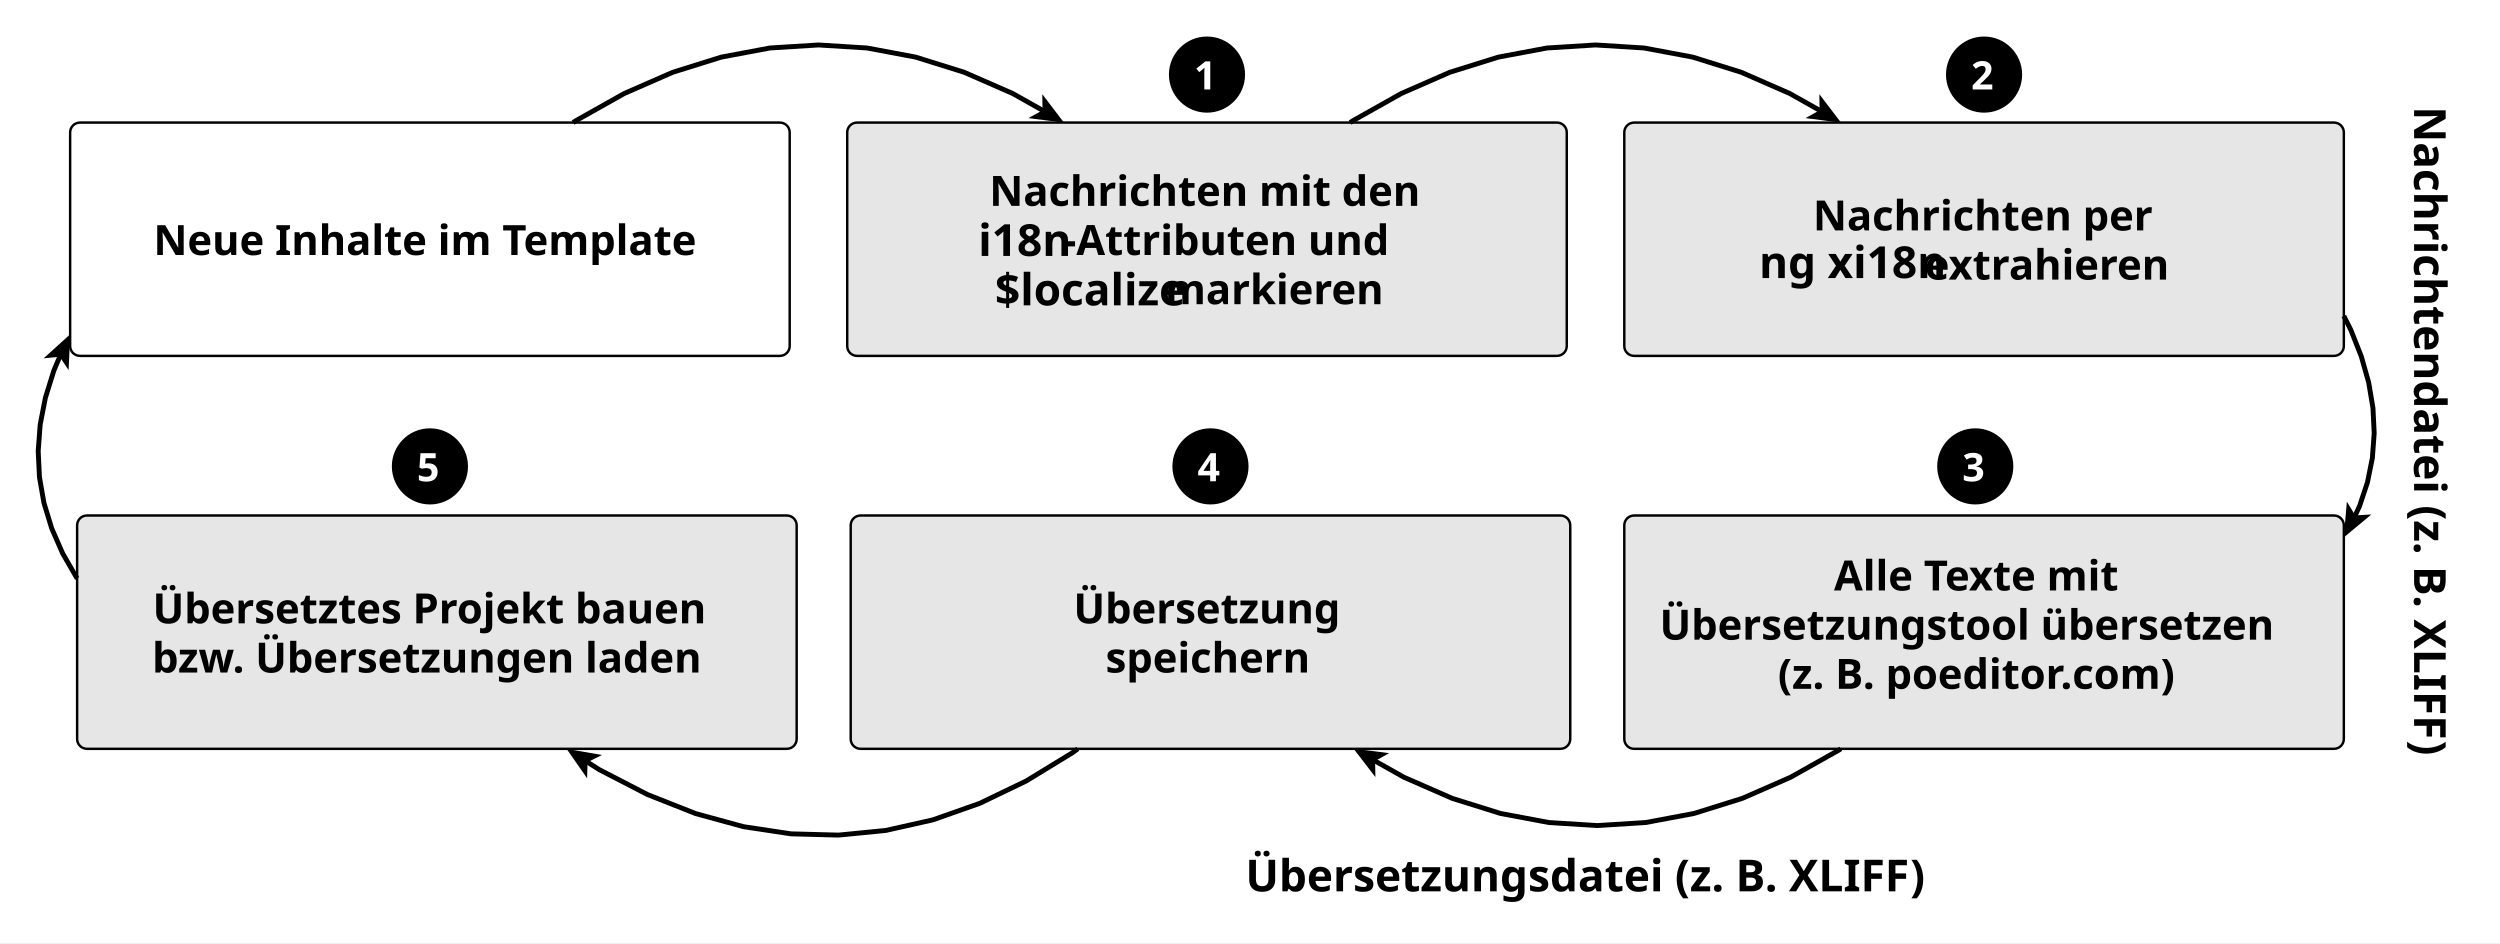
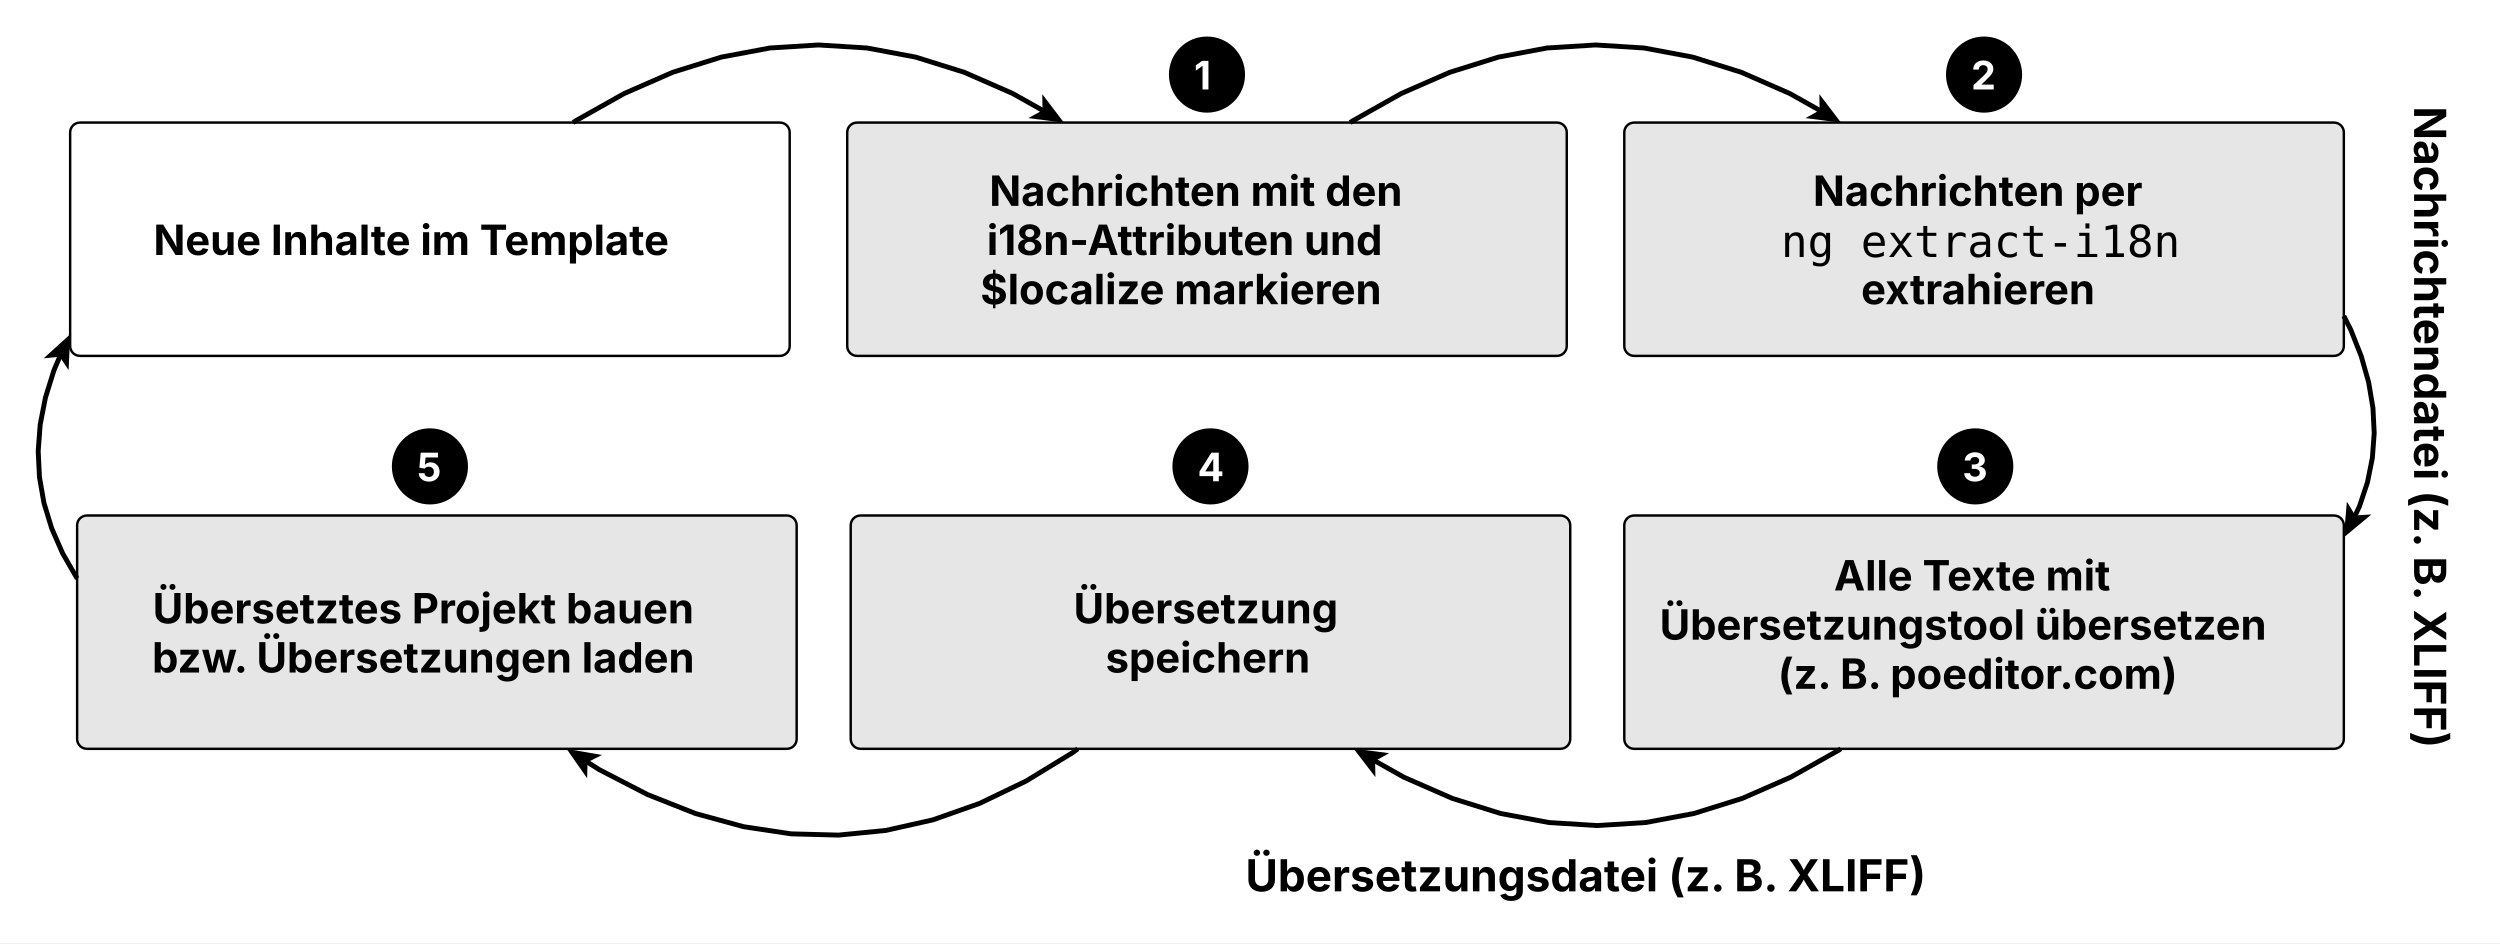
- <svg xmlns="http://www.w3.org/2000/svg" fill-opacity="1" color-rendering="auto" color-interpolation="auto" text-rendering="auto" stroke="black" stroke-linecap="square" width="1018" stroke-miterlimit="10" shape-rendering="auto" stroke-opacity="1" fill="black" stroke-dasharray="none" font-weight="normal" stroke-width="1" height="384" font-family="'Dialog'" font-style="normal" stroke-linejoin="miter" font-size="12px" stroke-dashoffset="0" image-rendering="auto">
+ <svg xmlns="http://www.w3.org/2000/svg" fill-opacity="1" color-rendering="auto" color-interpolation="auto" text-rendering="auto" stroke="black" stroke-linecap="square" width="1018" stroke-miterlimit="10" shape-rendering="auto" stroke-opacity="1" fill="black" stroke-dasharray="none" font-weight="normal" stroke-width="1" height="384" font-family="system-ui, -apple-system, sans-serif" font-style="normal" stroke-linejoin="miter" font-size="12px" stroke-dashoffset="0" image-rendering="auto">
  <defs id="genericDefs" />
  <g>
    <defs id="defs1">
      <clipPath clipPathUnits="userSpaceOnUse" id="clipPath1">
        <path d="M0 0 L1018 0 L1018 384 L0 384 L0 0 Z" />
      </clipPath>
      <clipPath clipPathUnits="userSpaceOnUse" id="clipPath2">
        <path d="M-5 182 L1013 182 L1013 566 L-5 566 L-5 182 Z" />
      </clipPath>
      <clipPath clipPathUnits="userSpaceOnUse" id="clipPath3">
        <path d="M-41.294 1002.423 L-41.294 -15.577 L342.706 -15.577 L342.706 1002.423 L-41.294 1002.423 Z" />
      </clipPath>
    </defs>
    <g fill="white" text-rendering="geometricPrecision" shape-rendering="geometricPrecision" transform="translate(5,-182)" stroke="white">
      <rect x="-5" width="1018" height="384" y="182" clip-path="url(#clipPath2)" stroke="none" />
    </g>
    <g text-rendering="geometricPrecision" shape-rendering="geometricPrecision" transform="matrix(1,0,0,1,5,-182)">
      <circle r="15" clip-path="url(#clipPath2)" cx="486.486" cy="212.376" stroke="none" />
    </g>
-     <g stroke-linecap="butt" font-size="16px" transform="matrix(1,0,0,1,5,-182)" fill="white" text-rendering="geometricPrecision" font-family="sans-serif" shape-rendering="geometricPrecision" stroke="white" font-weight="bold" stroke-miterlimit="1.45">
+     <g stroke-linecap="butt" font-size="16px" transform="matrix(1,0,0,1,5,-182)" fill="white" text-rendering="geometricPrecision" font-family="system-ui, -apple-system, sans-serif" shape-rendering="geometricPrecision" stroke="white" font-weight="bold" stroke-miterlimit="1.45">
      <text x="481.209" xml:space="preserve" y="218.423" clip-path="url(#clipPath2)" stroke="none">1</text>
    </g>
    <g text-rendering="geometricPrecision" stroke-miterlimit="1.45" shape-rendering="geometricPrecision" transform="matrix(1,0,0,1,5,-182)" stroke-linecap="butt">
      <circle fill="none" r="15" clip-path="url(#clipPath2)" cx="486.486" cy="212.376" />
    </g>
    <g fill="rgb(230,230,230)" text-rendering="geometricPrecision" shape-rendering="geometricPrecision" transform="matrix(1,0,0,1,5,-182)" stroke="rgb(230,230,230)">
      <rect x="339.986" y="231.914" clip-path="url(#clipPath2)" width="293" rx="4" ry="4" height="95" stroke="none" />
    </g>
-     <g font-size="17px" stroke-linecap="butt" transform="matrix(1,0,0,1,5,-182)" text-rendering="geometricPrecision" font-family="sans-serif" shape-rendering="geometricPrecision" font-weight="bold" stroke-miterlimit="1.45">
+     <g font-size="17px" stroke-linecap="butt" transform="matrix(1,0,0,1,5,-182)" text-rendering="geometricPrecision" font-family="system-ui, -apple-system, sans-serif" shape-rendering="geometricPrecision" font-weight="bold" stroke-miterlimit="1.45">
      <text x="397.859" xml:space="preserve" y="265.817" clip-path="url(#clipPath2)" stroke="none">Nachrichten mit den</text>
-       <text x="396.851" xml:space="preserve" y="285.838" clip-path="url(#clipPath2)" stroke="none">       -Attributen und</text>
-       <text x="394.207" xml:space="preserve" y="305.86" clip-path="url(#clipPath2)" stroke="none">                 markieren</text>
+       <text x="396.851" xml:space="preserve" y="285.838" clip-path="url(#clipPath2)" stroke="none">i18n-Attributen und</text>
+       <text x="394.207" xml:space="preserve" y="305.86" clip-path="url(#clipPath2)" stroke="none">$localize markieren</text>
      <rect x="339.986" y="231.914" clip-path="url(#clipPath2)" fill="none" width="293" rx="4" ry="4" height="95" />
    </g>
    <g text-rendering="geometricPrecision" shape-rendering="geometricPrecision" transform="matrix(1,0,0,1,5,-182)">
      <circle r="15" clip-path="url(#clipPath2)" cx="802.91" cy="212.376" stroke="none" />
    </g>
-     <g stroke-linecap="butt" font-size="16px" transform="matrix(1,0,0,1,5,-182)" fill="white" text-rendering="geometricPrecision" font-family="sans-serif" shape-rendering="geometricPrecision" stroke="white" font-weight="bold" stroke-miterlimit="1.45">
+     <g stroke-linecap="butt" font-size="16px" transform="matrix(1,0,0,1,5,-182)" fill="white" text-rendering="geometricPrecision" font-family="system-ui, -apple-system, sans-serif" shape-rendering="geometricPrecision" stroke="white" font-weight="bold" stroke-miterlimit="1.45">
      <text x="797.632" xml:space="preserve" y="218.423" clip-path="url(#clipPath2)" stroke="none">2</text>
    </g>
    <g text-rendering="geometricPrecision" stroke-miterlimit="1.45" shape-rendering="geometricPrecision" transform="matrix(1,0,0,1,5,-182)" stroke-linecap="butt">
      <circle fill="none" r="15" clip-path="url(#clipPath2)" cx="802.91" cy="212.376" />
    </g>
    <g fill="rgb(230,230,230)" text-rendering="geometricPrecision" shape-rendering="geometricPrecision" transform="matrix(1,0,0,1,5,-182)" stroke="rgb(230,230,230)">
      <rect x="656.41" y="231.914" clip-path="url(#clipPath2)" width="293" rx="4" ry="4" height="95" stroke="none" />
    </g>
-     <g font-size="17px" stroke-linecap="butt" transform="matrix(1,0,0,1,5,-182)" text-rendering="geometricPrecision" font-family="sans-serif" shape-rendering="geometricPrecision" font-weight="bold" stroke-miterlimit="1.45">
-       <text x="733.254" xml:space="preserve" y="275.828" clip-path="url(#clipPath2)" stroke="none">Nachrichten per</text>
-       <text x="708.024" xml:space="preserve" y="295.849" clip-path="url(#clipPath2)" stroke="none">                extrahieren</text>
+     <g font-size="17px" stroke-linecap="butt" transform="matrix(1,0,0,1,5,-182)" text-rendering="geometricPrecision" font-family="system-ui, -apple-system, sans-serif" shape-rendering="geometricPrecision" font-weight="bold" stroke-miterlimit="1.45">
+       <text x="733.254" xml:space="preserve" y="265.817" clip-path="url(#clipPath2)" stroke="none">Nachrichten per</text>
+       <text x="800.108" xml:space="preserve" y="285.838" clip-path="url(#clipPath2)" stroke="none"> </text>
+       <text x="752.848" xml:space="preserve" y="305.86" clip-path="url(#clipPath2)" stroke="none">extrahieren</text>
      <rect x="656.41" y="231.914" clip-path="url(#clipPath2)" fill="none" width="293" rx="4" ry="4" height="95" />
    </g>
    <g text-rendering="geometricPrecision" shape-rendering="geometricPrecision" transform="matrix(1,0,0,1,5,-182)">
      <circle r="15" clip-path="url(#clipPath2)" cx="799.326" cy="371.914" stroke="none" />
    </g>
-     <g stroke-linecap="butt" font-size="16px" transform="matrix(1,0,0,1,5,-182)" fill="white" text-rendering="geometricPrecision" font-family="sans-serif" shape-rendering="geometricPrecision" stroke="white" font-weight="bold" stroke-miterlimit="1.45">
+     <g stroke-linecap="butt" font-size="16px" transform="matrix(1,0,0,1,5,-182)" fill="white" text-rendering="geometricPrecision" font-family="system-ui, -apple-system, sans-serif" shape-rendering="geometricPrecision" stroke="white" font-weight="bold" stroke-miterlimit="1.45">
      <text x="794.048" xml:space="preserve" y="377.96" clip-path="url(#clipPath2)" stroke="none">3</text>
    </g>
    <g text-rendering="geometricPrecision" stroke-miterlimit="1.45" shape-rendering="geometricPrecision" transform="matrix(1,0,0,1,5,-182)" stroke-linecap="butt">
      <circle fill="none" r="15" clip-path="url(#clipPath2)" cx="799.326" cy="371.914" />
    </g>
    <g fill="rgb(230,230,230)" text-rendering="geometricPrecision" shape-rendering="geometricPrecision" transform="matrix(1,0,0,1,5,-182)" stroke="rgb(230,230,230)">
      <rect x="656.41" y="391.917" clip-path="url(#clipPath2)" width="293" rx="4" ry="4" height="95" stroke="none" />
    </g>
-     <g font-size="17px" stroke-linecap="butt" transform="matrix(1,0,0,1,5,-182)" text-rendering="geometricPrecision" font-family="sans-serif" shape-rendering="geometricPrecision" font-weight="bold" stroke-miterlimit="1.45">
+     <g font-size="17px" stroke-linecap="butt" transform="matrix(1,0,0,1,5,-182)" text-rendering="geometricPrecision" font-family="system-ui, -apple-system, sans-serif" shape-rendering="geometricPrecision" font-weight="bold" stroke-miterlimit="1.45">
      <text x="741.795" xml:space="preserve" y="422.443" clip-path="url(#clipPath2)" stroke="none">Alle Texte mit</text>
      <text x="670.799" xml:space="preserve" y="442.465" clip-path="url(#clipPath2)" stroke="none">Übersetzungstool übersetzen </text>
      <text x="718.96" xml:space="preserve" y="462.486" clip-path="url(#clipPath2)" stroke="none">(z. B. poeditor.com)</text>
      <rect x="656.41" y="391.917" clip-path="url(#clipPath2)" fill="none" width="293" rx="4" ry="4" height="95" />
    </g>
    <g text-rendering="geometricPrecision" shape-rendering="geometricPrecision" transform="matrix(1,0,0,1,5,-182)">
      <circle r="15" clip-path="url(#clipPath2)" cx="487.906" cy="371.914" stroke="none" />
    </g>
-     <g stroke-linecap="butt" font-size="16px" transform="matrix(1,0,0,1,5,-182)" fill="white" text-rendering="geometricPrecision" font-family="sans-serif" shape-rendering="geometricPrecision" stroke="white" font-weight="bold" stroke-miterlimit="1.45">
+     <g stroke-linecap="butt" font-size="16px" transform="matrix(1,0,0,1,5,-182)" fill="white" text-rendering="geometricPrecision" font-family="system-ui, -apple-system, sans-serif" shape-rendering="geometricPrecision" stroke="white" font-weight="bold" stroke-miterlimit="1.45">
      <text x="482.629" xml:space="preserve" y="377.96" clip-path="url(#clipPath2)" stroke="none">4</text>
    </g>
    <g text-rendering="geometricPrecision" stroke-miterlimit="1.45" shape-rendering="geometricPrecision" transform="matrix(1,0,0,1,5,-182)" stroke-linecap="butt">
      <circle fill="none" r="15" clip-path="url(#clipPath2)" cx="487.906" cy="371.914" />
      <circle stroke-linecap="square" clip-path="url(#clipPath2)" r="15" cx="170.063" cy="371.914" stroke="none" stroke-miterlimit="10" />
    </g>
-     <g stroke-linecap="butt" font-size="16px" transform="matrix(1,0,0,1,5,-182)" fill="white" text-rendering="geometricPrecision" font-family="sans-serif" shape-rendering="geometricPrecision" stroke="white" font-weight="bold" stroke-miterlimit="1.45">
+     <g stroke-linecap="butt" font-size="16px" transform="matrix(1,0,0,1,5,-182)" fill="white" text-rendering="geometricPrecision" font-family="system-ui, -apple-system, sans-serif" shape-rendering="geometricPrecision" stroke="white" font-weight="bold" stroke-miterlimit="1.45">
      <text x="164.786" xml:space="preserve" y="377.96" clip-path="url(#clipPath2)" stroke="none">5</text>
    </g>
    <g text-rendering="geometricPrecision" stroke-miterlimit="1.45" shape-rendering="geometricPrecision" transform="matrix(1,0,0,1,5,-182)" stroke-linecap="butt">
      <circle fill="none" r="15" clip-path="url(#clipPath2)" cx="170.063" cy="371.914" />
-       <text x="502.166" font-size="18px" y="544.961" clip-path="url(#clipPath2)" font-family="sans-serif" stroke="none" font-weight="bold" xml:space="preserve">Übersetzungsdatei (z. B. XLIFF)</text>
+       <text x="502.166" font-size="18px" y="544.961" clip-path="url(#clipPath2)" font-family="system-ui, -apple-system, sans-serif" stroke="none" font-weight="bold" xml:space="preserve">Übersetzungsdatei (z. B. XLIFF)</text>
    </g>
-     <g font-size="18px" stroke-linecap="butt" transform="matrix(0,1,-1,0,1002.423,41.294)" text-rendering="geometricPrecision" font-family="sans-serif" shape-rendering="geometricPrecision" font-weight="bold" stroke-miterlimit="1.45">
+     <g font-size="18px" stroke-linecap="butt" transform="matrix(0,1,-1,0,1002.423,41.294)" text-rendering="geometricPrecision" font-family="system-ui, -apple-system, sans-serif" shape-rendering="geometricPrecision" font-weight="bold" stroke-miterlimit="1.45">
      <text x="2" xml:space="preserve" y="19.402" clip-path="url(#clipPath3)" stroke="none">Nachrichtendatei (z. B. XLIFF)</text>
    </g>
    <g font-size="18px" stroke-linecap="butt" transform="matrix(1,0,0,1,5,-182)" text-rendering="geometricPrecision" shape-rendering="geometricPrecision" font-weight="bold" stroke-miterlimit="1.45">
-       <text x="393.337" xml:space="preserve" y="286.216" clip-path="url(#clipPath2)" stroke="none">i18n</text>
-       <text x="711.294" xml:space="preserve" y="295.226" clip-path="url(#clipPath2)" stroke="none">﻿ng xi18n</text>
+       <text x="720.21" y="286.645" clip-path="url(#clipPath2)" font-family="monospace" stroke="none" font-weight="normal" xml:space="preserve">ng extract-i18n</text>
    </g>
    <g fill="rgb(230,230,230)" text-rendering="geometricPrecision" shape-rendering="geometricPrecision" transform="matrix(1,0,0,1,5,-182)" stroke="rgb(230,230,230)">
      <rect x="341.406" y="391.917" clip-path="url(#clipPath2)" width="293" rx="4" ry="4" height="95" stroke="none" />
    </g>
-     <g font-size="17px" stroke-linecap="butt" transform="matrix(1,0,0,1,5,-182)" text-rendering="geometricPrecision" font-family="sans-serif" shape-rendering="geometricPrecision" font-weight="bold" stroke-miterlimit="1.45">
+     <g font-size="17px" stroke-linecap="butt" transform="matrix(1,0,0,1,5,-182)" text-rendering="geometricPrecision" font-family="system-ui, -apple-system, sans-serif" shape-rendering="geometricPrecision" font-weight="bold" stroke-miterlimit="1.45">
      <text x="432.146" xml:space="preserve" y="435.831" clip-path="url(#clipPath2)" stroke="none">Übersetzung</text>
      <text x="445.19" xml:space="preserve" y="455.852" clip-path="url(#clipPath2)" stroke="none">speichern</text>
      <rect x="341.406" y="391.917" clip-path="url(#clipPath2)" fill="none" width="293" rx="4" ry="4" height="95" />
    </g>
    <g fill="white" text-rendering="geometricPrecision" shape-rendering="geometricPrecision" transform="matrix(1,0,0,1,5,-182)" stroke="white">
      <rect x="23.563" y="231.914" clip-path="url(#clipPath2)" width="293" rx="4" ry="4" height="95" stroke="none" />
    </g>
-     <g font-size="17px" stroke-linecap="butt" transform="matrix(1,0,0,1,5,-182)" text-rendering="geometricPrecision" font-family="sans-serif" shape-rendering="geometricPrecision" font-weight="bold" stroke-miterlimit="1.45">
+     <g font-size="17px" stroke-linecap="butt" transform="matrix(1,0,0,1,5,-182)" text-rendering="geometricPrecision" font-family="system-ui, -apple-system, sans-serif" shape-rendering="geometricPrecision" font-weight="bold" stroke-miterlimit="1.45">
      <text x="57.501" xml:space="preserve" y="285.838" clip-path="url(#clipPath2)" stroke="none">Neue Inhalte im Template</text>
      <rect x="23.563" y="231.914" clip-path="url(#clipPath2)" fill="none" width="293" rx="4" ry="4" height="95" />
-       <text x="400.153" font-size="18px" y="306.333" clip-path="url(#clipPath2)" font-family="'Dialog'" stroke="none" xml:space="preserve">﻿$localize</text>
    </g>
    <g fill="rgb(230,230,230)" text-rendering="geometricPrecision" shape-rendering="geometricPrecision" transform="matrix(1,0,0,1,5,-182)" stroke="rgb(230,230,230)">
      <rect x="26.403" y="391.917" clip-path="url(#clipPath2)" width="293" rx="4" ry="4" height="95" stroke="none" />
    </g>
-     <g font-size="17px" stroke-linecap="butt" transform="matrix(1,0,0,1,5,-182)" text-rendering="geometricPrecision" font-family="sans-serif" shape-rendering="geometricPrecision" font-weight="bold" stroke-miterlimit="1.45">
+     <g font-size="17px" stroke-linecap="butt" transform="matrix(1,0,0,1,5,-182)" text-rendering="geometricPrecision" font-family="system-ui, -apple-system, sans-serif" shape-rendering="geometricPrecision" font-weight="bold" stroke-miterlimit="1.45">
      <text x="57.165" xml:space="preserve" y="435.831" clip-path="url(#clipPath2)" stroke="none">Übersetztes Projekt bauen</text>
      <text x="56.933" xml:space="preserve" y="455.852" clip-path="url(#clipPath2)" stroke="none">bzw. Übersetzungen laden</text>
      <rect x="26.403" y="391.917" clip-path="url(#clipPath2)" fill="none" width="293" rx="4" ry="4" height="95" />
    </g>
    <g text-rendering="geometricPrecision" stroke-miterlimit="1.45" stroke-width="2" shape-rendering="geometricPrecision" transform="matrix(1,0,0,1,5,-182)" stroke-linecap="butt">
      <path fill="none" d="M544.773 231.925 L545.816 231.208 L565.592 220.084 L585.369 211.432 L605.145 205.252 L624.922 201.544 L644.698 200.308 L664.475 201.544 L684.251 205.252 L704.028 211.432 L723.804 220.084 L736.835 227.414 L736.918 227.471" clip-path="url(#clipPath2)" />
      <path d="M744.71 231.975 L735.837 220.349 L735.944 226.908 L730.207 230.089 Z" clip-path="url(#clipPath2)" stroke="none" />
      <path fill="none" d="M949.402 310.657 L952.261 316.343 L956.515 327.114 L959.518 337.714 L961.272 348.142 L961.776 358.399 L961.029 368.485 L959.033 378.399 L955.787 388.142 L953.604 392.789 L953.552 392.875" clip-path="url(#clipPath2)" />
      <path d="M949.381 400.85 L960.622 391.493 L954.073 391.878 L950.653 386.28 Z" clip-path="url(#clipPath2)" stroke="none" />
      <path fill="none" d="M744.577 486.903 L743.847 487.406 L724.159 498.48 L704.471 507.093 L684.783 513.246 L665.096 516.937 L645.408 518.168 L625.72 516.937 L606.033 513.246 L586.345 507.093 L566.657 498.48 L554.044 491.385 L553.961 491.328" clip-path="url(#clipPath2)" />
      <path d="M546.152 486.854 L555.069 498.446 L554.937 491.887 L560.662 488.685 Z" clip-path="url(#clipPath2)" stroke="none" />
      <path fill="none" d="M228.35 231.925 L229.393 231.208 L249.169 220.084 L268.945 211.432 L288.722 205.252 L308.498 201.544 L328.275 200.308 L348.051 201.544 L367.828 205.252 L387.604 211.432 L407.381 220.084 L420.412 227.414 L420.495 227.471" clip-path="url(#clipPath2)" />
      <path d="M428.286 231.975 L419.414 220.349 L419.521 226.908 L413.784 230.089 Z" clip-path="url(#clipPath2)" stroke="none" />
      <path fill="none" d="M433.86 486.924 L431.767 488.476 L412.881 500.011 L393.909 509.136 L374.85 515.851 L355.704 520.158 L336.472 522.054 L317.154 521.542 L297.749 518.62 L278.257 513.288 L258.679 505.547 L239.014 495.397 L233.3 491.764" clip-path="url(#clipPath2)" />
      <path d="M225.706 486.934 L234.079 498.925 L234.25 492.367 L240.116 489.432 Z" clip-path="url(#clipPath2)" stroke="none" />
      <path fill="none" d="M26.413 417.555 L26.33 417.439 L20.53 407.375 L16.053 397.164 L12.899 386.807 L11.066 376.303 L10.555 365.653 L11.367 354.856 L13.5 343.913 L16.956 332.823 L19.718 326.326 L19.766 326.238" clip-path="url(#clipPath2)" />
      <path d="M23.599 318.095 L12.76 327.914 L19.287 327.256 L22.938 332.705 Z" clip-path="url(#clipPath2)" stroke="none" />
    </g>
  </g>
</svg>
